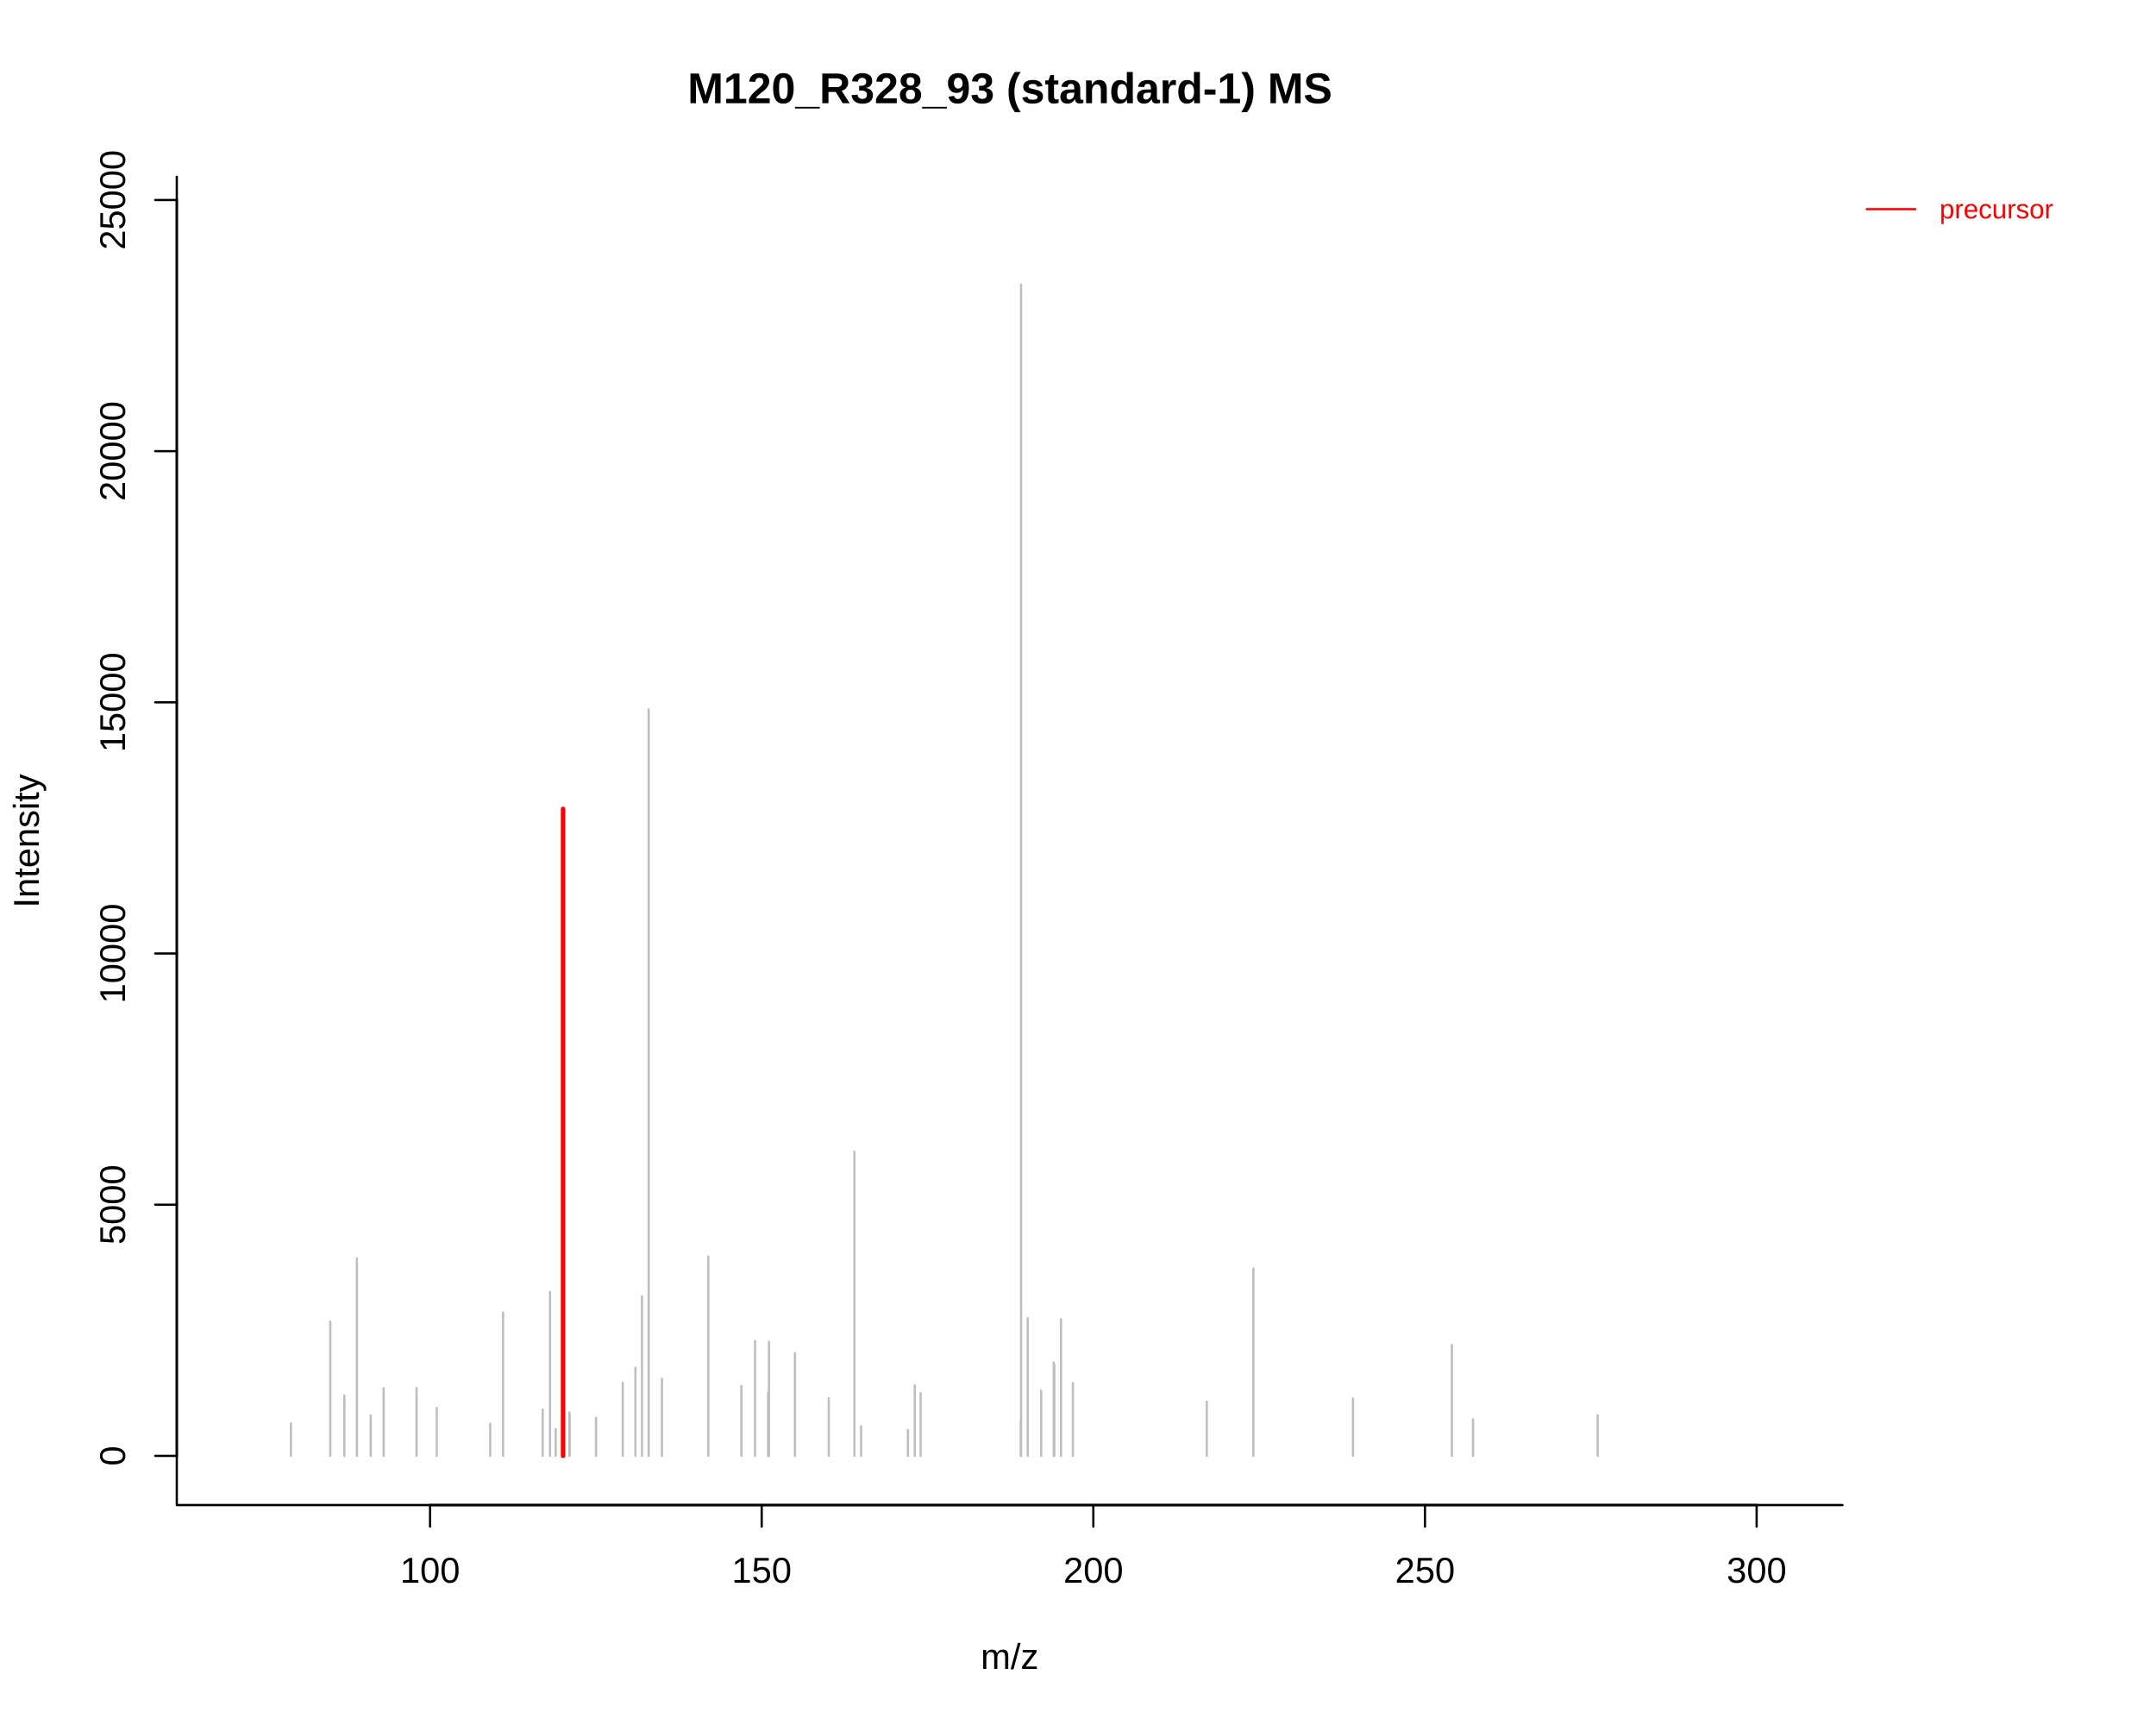
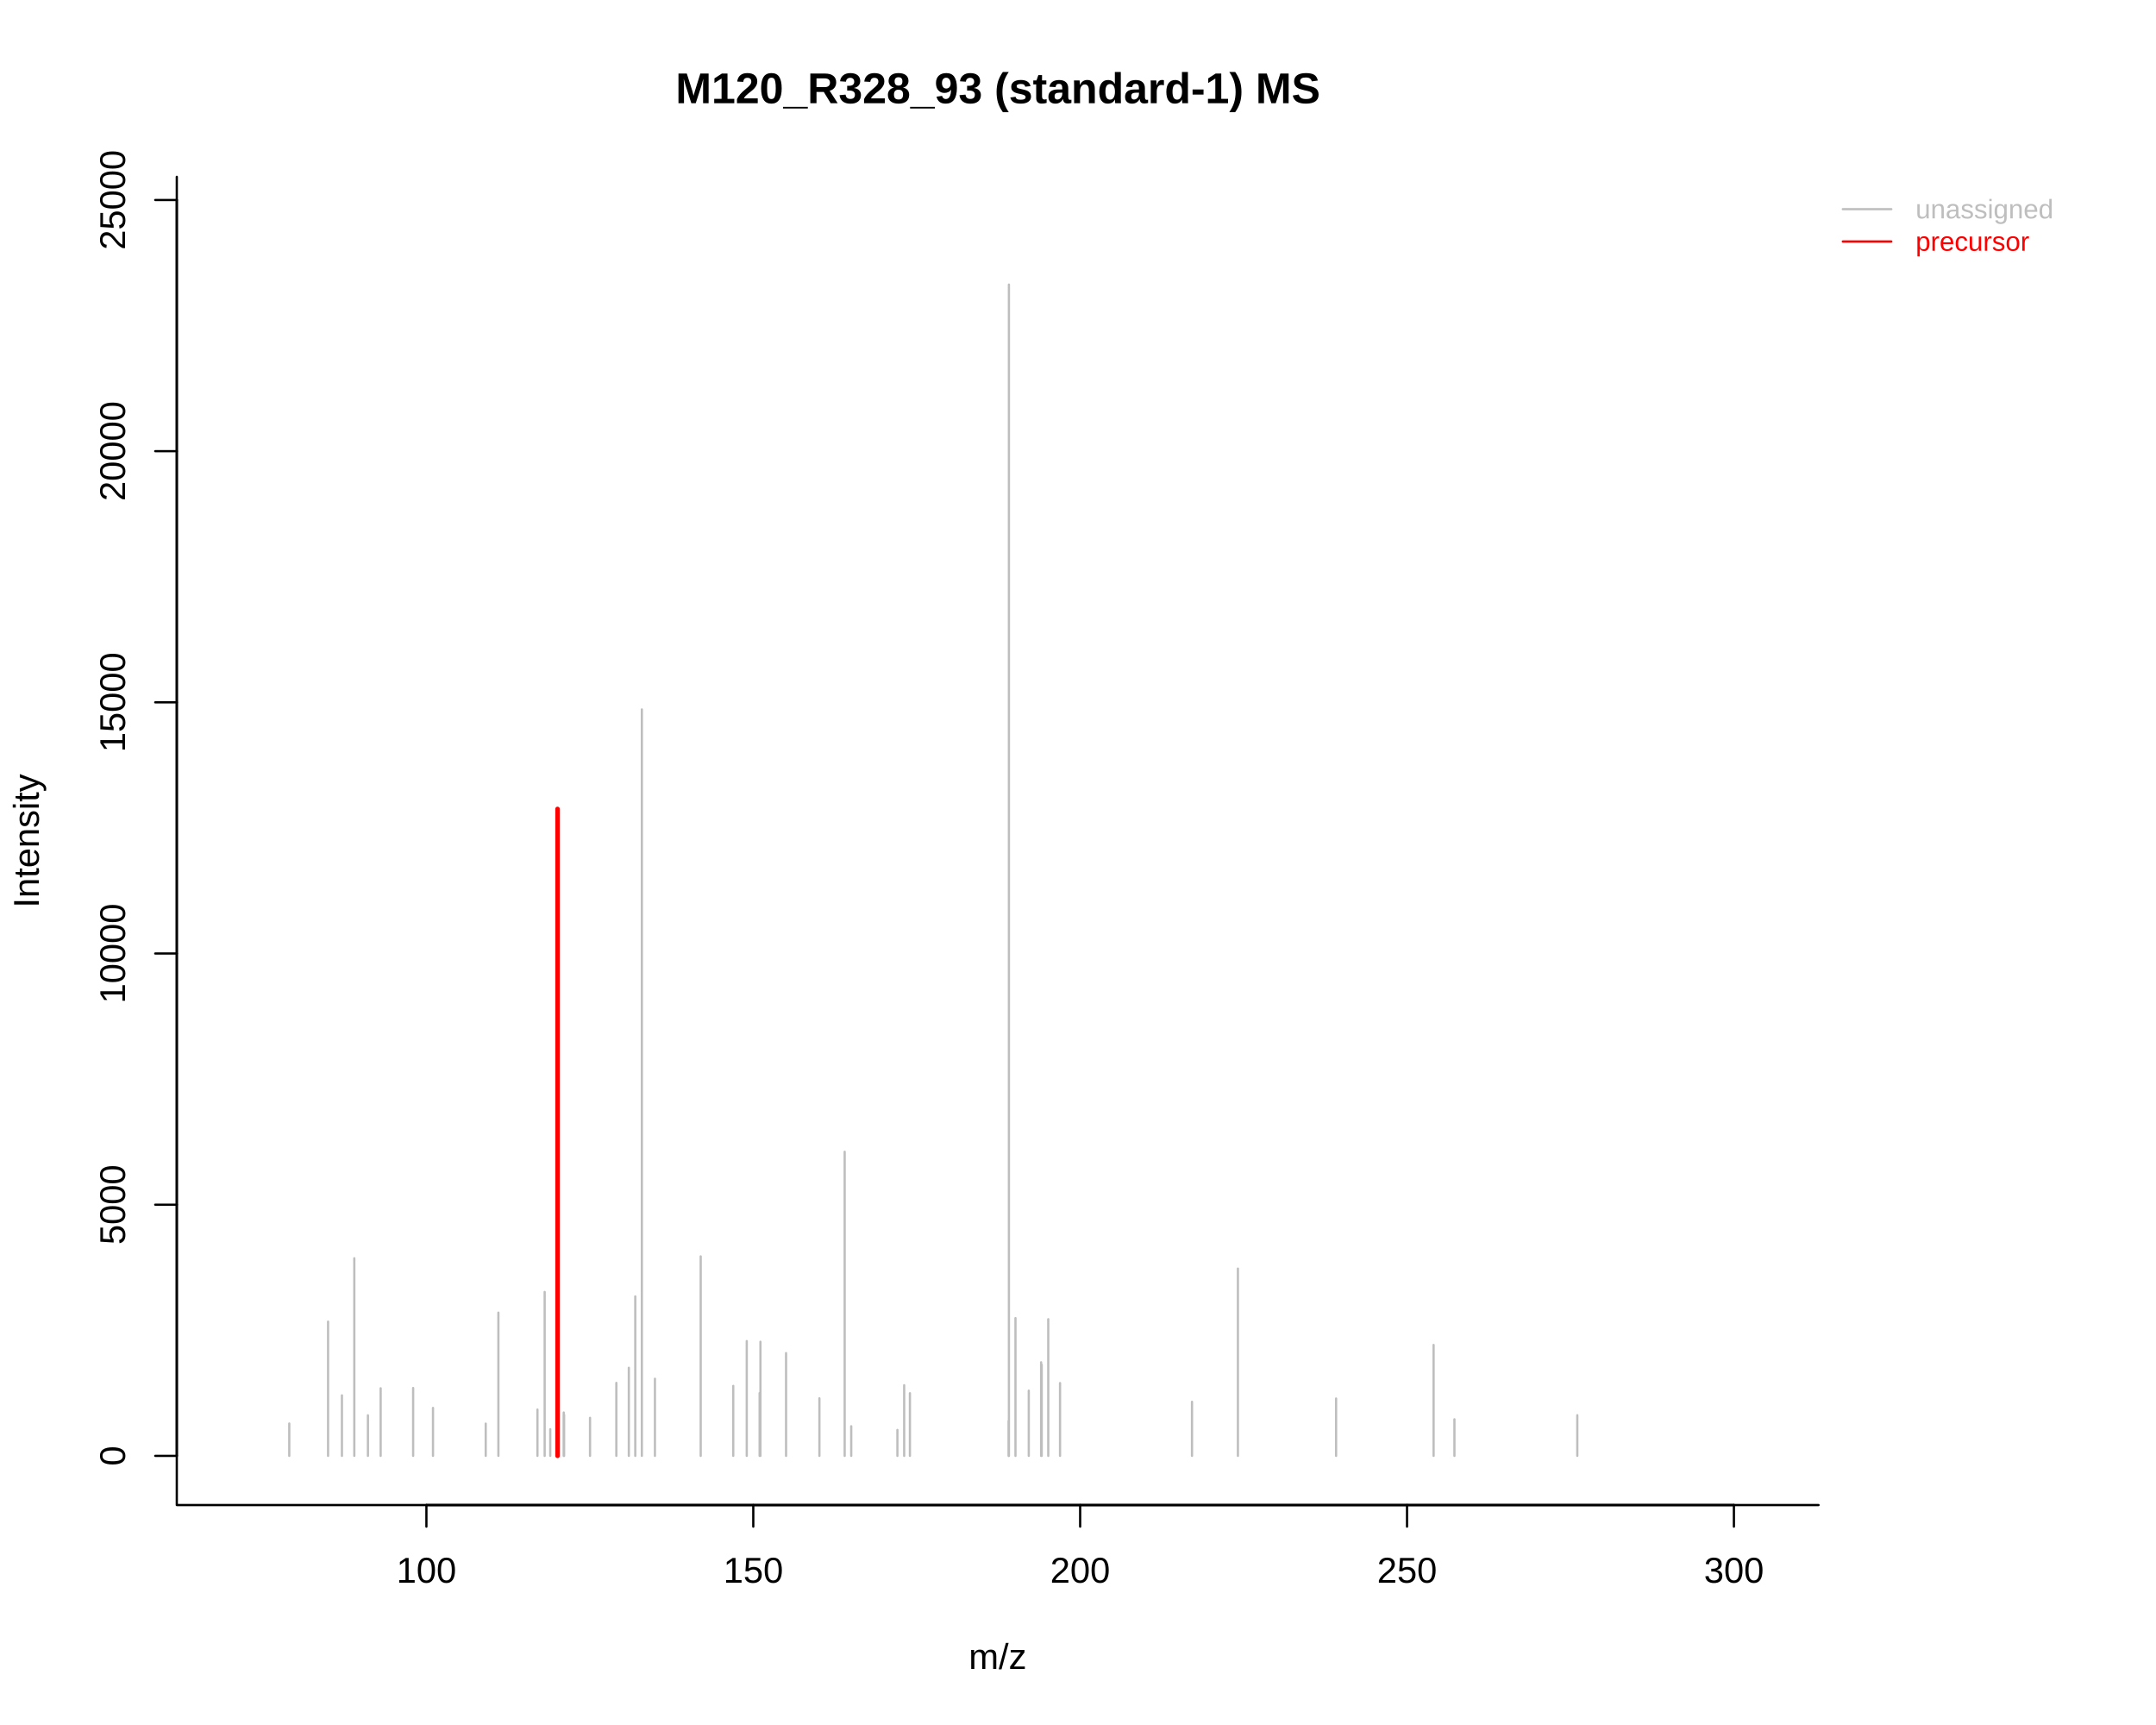
<svg xmlns="http://www.w3.org/2000/svg" viewBox="0 0 720.00 576.00">
  <defs>
    <style type="text/css">
    line, polyline, polygon, path, rect, circle {
      fill: none;
      stroke: #000000;
      stroke-linecap: round;
      stroke-linejoin: round;
      stroke-miterlimit: 10.00;
    }
  </style>
  </defs>
  <rect width="100%" height="100%" style="stroke: none; fill: #FFFFFF;" />
-   <line x1="143.62" y1="502.56" x2="586.63" y2="502.56" style="stroke-width: 0.75;" />
-   <line x1="143.62" y1="502.56" x2="143.62" y2="509.76" style="stroke-width: 0.75;" />
-   <line x1="254.37" y1="502.56" x2="254.37" y2="509.76" style="stroke-width: 0.75;" />
-   <line x1="365.12" y1="502.56" x2="365.12" y2="509.76" style="stroke-width: 0.75;" />
-   <line x1="475.88" y1="502.56" x2="475.88" y2="509.76" style="stroke-width: 0.75;" />
-   <line x1="586.63" y1="502.56" x2="586.63" y2="509.76" style="stroke-width: 0.75;" />
-   <text x="133.61" y="528.48" style="font-size: 12.00px; font-family: Liberation Sans;" textLength="20.02px" lengthAdjust="spacingAndGlyphs">100</text>
-   <text x="244.36" y="528.48" style="font-size: 12.00px; font-family: Liberation Sans;" textLength="20.02px" lengthAdjust="spacingAndGlyphs">150</text>
-   <text x="355.12" y="528.48" style="font-size: 12.00px; font-family: Liberation Sans;" textLength="20.02px" lengthAdjust="spacingAndGlyphs">200</text>
-   <text x="465.87" y="528.48" style="font-size: 12.00px; font-family: Liberation Sans;" textLength="20.02px" lengthAdjust="spacingAndGlyphs">250</text>
-   <text x="576.62" y="528.48" style="font-size: 12.00px; font-family: Liberation Sans;" textLength="20.02px" lengthAdjust="spacingAndGlyphs">300</text>
+   <line x1="142.40" y1="502.56" x2="579.04" y2="502.56" style="stroke-width: 0.75;" />
+   <line x1="142.40" y1="502.56" x2="142.40" y2="509.76" style="stroke-width: 0.75;" />
+   <line x1="251.56" y1="502.56" x2="251.56" y2="509.76" style="stroke-width: 0.75;" />
+   <line x1="360.72" y1="502.56" x2="360.72" y2="509.76" style="stroke-width: 0.75;" />
+   <line x1="469.88" y1="502.56" x2="469.88" y2="509.76" style="stroke-width: 0.75;" />
+   <line x1="579.04" y1="502.56" x2="579.04" y2="509.76" style="stroke-width: 0.75;" />
+   <text x="132.39" y="528.48" style="font-size: 12.00px; font-family: Liberation Sans;" textLength="20.02px" lengthAdjust="spacingAndGlyphs">100</text>
+   <text x="241.55" y="528.48" style="font-size: 12.00px; font-family: Liberation Sans;" textLength="20.02px" lengthAdjust="spacingAndGlyphs">150</text>
+   <text x="350.71" y="528.48" style="font-size: 12.00px; font-family: Liberation Sans;" textLength="20.02px" lengthAdjust="spacingAndGlyphs">200</text>
+   <text x="459.87" y="528.48" style="font-size: 12.00px; font-family: Liberation Sans;" textLength="20.02px" lengthAdjust="spacingAndGlyphs">250</text>
+   <text x="569.04" y="528.48" style="font-size: 12.00px; font-family: Liberation Sans;" textLength="20.02px" lengthAdjust="spacingAndGlyphs">300</text>
  <line x1="59.04" y1="486.13" x2="59.04" y2="66.78" style="stroke-width: 0.75;" />
  <line x1="59.04" y1="486.13" x2="51.84" y2="486.13" style="stroke-width: 0.75;" />
  <line x1="59.04" y1="402.26" x2="51.84" y2="402.26" style="stroke-width: 0.75;" />
  <line x1="59.04" y1="318.39" x2="51.84" y2="318.39" style="stroke-width: 0.75;" />
  <line x1="59.04" y1="234.52" x2="51.84" y2="234.52" style="stroke-width: 0.75;" />
  <line x1="59.04" y1="150.65" x2="51.84" y2="150.65" style="stroke-width: 0.75;" />
  <line x1="59.04" y1="66.78" x2="51.84" y2="66.78" style="stroke-width: 0.75;" />
  <text transform="translate(41.76,489.47) rotate(-90)" style="font-size: 12.00px; font-family: Liberation Sans;" textLength="6.67px" lengthAdjust="spacingAndGlyphs">0</text>
  <text transform="translate(41.76,415.61) rotate(-90)" style="font-size: 12.00px; font-family: Liberation Sans;" textLength="26.69px" lengthAdjust="spacingAndGlyphs">5000</text>
  <text transform="translate(41.76,335.07) rotate(-90)" style="font-size: 12.00px; font-family: Liberation Sans;" textLength="33.36px" lengthAdjust="spacingAndGlyphs">10000</text>
  <text transform="translate(41.76,251.20) rotate(-90)" style="font-size: 12.00px; font-family: Liberation Sans;" textLength="33.36px" lengthAdjust="spacingAndGlyphs">15000</text>
  <text transform="translate(41.76,167.33) rotate(-90)" style="font-size: 12.00px; font-family: Liberation Sans;" textLength="33.36px" lengthAdjust="spacingAndGlyphs">20000</text>
  <text transform="translate(41.76,83.46) rotate(-90)" style="font-size: 12.00px; font-family: Liberation Sans;" textLength="33.36px" lengthAdjust="spacingAndGlyphs">25000</text>
-   <polyline points="59.04,59.04 59.04,502.56 615.31,502.56 " style="stroke-width: 0.75;" />
+   <polyline points="59.04,59.04 59.04,502.56 607.31,502.56 " style="stroke-width: 0.75;" />
  <defs>
-     <clipPath id="cpMC4wMHw2NDUuNTV8NTc2LjAwfDAuMDA=">
-       <rect x="0.00" y="0.00" width="645.55" height="576.00" />
+     <clipPath id="cpMC4wMHw2MzcuNTV8NTc2LjAwfDAuMDA=">
+       <rect x="0.00" y="0.00" width="637.55" height="576.00" />
    </clipPath>
  </defs>
-   <g clip-path="url(#cpMC4wMHw2NDUuNTV8NTc2LjAwfDAuMDA=)">
-     <text x="229.61" y="34.47" style="font-size: 14.40px; font-weight: bold; font-family: Liberation Sans;" textLength="215.12px" lengthAdjust="spacingAndGlyphs">M120_R328_93 (standard-1) MS</text>
+   <g clip-path="url(#cpMC4wMHw2MzcuNTV8NTc2LjAwfDAuMDA=)">
+     <text x="225.61" y="34.47" style="font-size: 14.40px; font-weight: bold; font-family: Liberation Sans;" textLength="215.12px" lengthAdjust="spacingAndGlyphs">M120_R328_93 (standard-1) MS</text>
  </g>
-   <g clip-path="url(#cpMC4wMHw2NDUuNTV8NTc2LjAwfDAuMDA=)">
-     <text x="327.51" y="557.28" style="font-size: 12.00px; font-family: Liberation Sans;" textLength="19.33px" lengthAdjust="spacingAndGlyphs">m/z</text>
+   <g clip-path="url(#cpMC4wMHw2MzcuNTV8NTc2LjAwfDAuMDA=)">
+     <text x="323.51" y="557.28" style="font-size: 12.00px; font-family: Liberation Sans;" textLength="19.33px" lengthAdjust="spacingAndGlyphs">m/z</text>
  </g>
-   <g clip-path="url(#cpMC4wMHw2NDUuNTV8NTc2LjAwfDAuMDA=)">
+   <g clip-path="url(#cpMC4wMHw2MzcuNTV8NTc2LjAwfDAuMDA=)">
    <text transform="translate(12.96,303.14) rotate(-90)" style="font-size: 12.00px; font-family: Liberation Sans;" textLength="44.67px" lengthAdjust="spacingAndGlyphs">Intensity</text>
  </g>
  <defs>
-     <clipPath id="cpNTkuMDR8NjE1LjMxfDUwMi41Nnw1OS4wNA==">
-       <rect x="59.04" y="59.04" width="556.27" height="443.52" />
+     <clipPath id="cpNTkuMDR8NjA3LjMxfDUwMi41Nnw1OS4wNA==">
+       <rect x="59.04" y="59.04" width="548.27" height="443.52" />
    </clipPath>
  </defs>
-   <line x1="97.15" y1="486.13" x2="97.15" y2="475.33" style="stroke-width: 0.75; stroke: #BEBEBE;" clip-path="url(#cpNTkuMDR8NjE1LjMxfDUwMi41Nnw1OS4wNA==)" />
-   <line x1="110.30" y1="486.13" x2="110.30" y2="441.31" style="stroke-width: 0.75; stroke: #BEBEBE;" clip-path="url(#cpNTkuMDR8NjE1LjMxfDUwMi41Nnw1OS4wNA==)" />
-   <line x1="115.00" y1="486.13" x2="115.00" y2="465.93" style="stroke-width: 0.75; stroke: #BEBEBE;" clip-path="url(#cpNTkuMDR8NjE1LjMxfDUwMi41Nnw1OS4wNA==)" />
-   <line x1="119.18" y1="486.13" x2="119.18" y2="420.14" style="stroke-width: 0.75; stroke: #BEBEBE;" clip-path="url(#cpNTkuMDR8NjE1LjMxfDUwMi41Nnw1OS4wNA==)" />
-   <line x1="123.80" y1="486.13" x2="123.80" y2="472.59" style="stroke-width: 0.75; stroke: #BEBEBE;" clip-path="url(#cpNTkuMDR8NjE1LjMxfDUwMi41Nnw1OS4wNA==)" />
-   <line x1="128.11" y1="486.13" x2="128.11" y2="463.56" style="stroke-width: 0.75; stroke: #BEBEBE;" clip-path="url(#cpNTkuMDR8NjE1LjMxfDUwMi41Nnw1OS4wNA==)" />
-   <line x1="139.12" y1="486.13" x2="139.12" y2="463.47" style="stroke-width: 0.75; stroke: #BEBEBE;" clip-path="url(#cpNTkuMDR8NjE1LjMxfDUwMi41Nnw1OS4wNA==)" />
-   <line x1="145.85" y1="486.13" x2="145.85" y2="470.12" style="stroke-width: 0.75; stroke: #BEBEBE;" clip-path="url(#cpNTkuMDR8NjE1LjMxfDUwMi41Nnw1OS4wNA==)" />
-   <line x1="163.72" y1="486.13" x2="163.72" y2="475.36" style="stroke-width: 0.75; stroke: #BEBEBE;" clip-path="url(#cpNTkuMDR8NjE1LjMxfDUwMi41Nnw1OS4wNA==)" />
-   <line x1="168.01" y1="486.13" x2="168.01" y2="438.30" style="stroke-width: 0.75; stroke: #BEBEBE;" clip-path="url(#cpNTkuMDR8NjE1LjMxfDUwMi41Nnw1OS4wNA==)" />
-   <line x1="181.24" y1="486.13" x2="181.24" y2="470.67" style="stroke-width: 0.75; stroke: #BEBEBE;" clip-path="url(#cpNTkuMDR8NjE1LjMxfDUwMi41Nnw1OS4wNA==)" />
-   <line x1="183.68" y1="486.13" x2="183.68" y2="431.40" style="stroke-width: 0.75; stroke: #BEBEBE;" clip-path="url(#cpNTkuMDR8NjE1LjMxfDUwMi41Nnw1OS4wNA==)" />
-   <line x1="185.58" y1="486.13" x2="185.58" y2="477.23" style="stroke-width: 0.75; stroke: #BEBEBE;" clip-path="url(#cpNTkuMDR8NjE1LjMxfDUwMi41Nnw1OS4wNA==)" />
-   <line x1="188.04" y1="486.13" x2="188.04" y2="270.11" style="stroke-width: 1.50; stroke: #FF0000;" clip-path="url(#cpNTkuMDR8NjE1LjMxfDUwMi41Nnw1OS4wNA==)" />
-   <line x1="190.15" y1="486.13" x2="190.15" y2="471.66" style="stroke-width: 0.75; stroke: #BEBEBE;" clip-path="url(#cpNTkuMDR8NjE1LjMxfDUwMi41Nnw1OS4wNA==)" />
-   <line x1="190.26" y1="486.13" x2="190.26" y2="472.43" style="stroke-width: 0.75; stroke: #BEBEBE;" clip-path="url(#cpNTkuMDR8NjE1LjMxfDUwMi41Nnw1OS4wNA==)" />
-   <line x1="199.05" y1="486.13" x2="199.05" y2="473.43" style="stroke-width: 0.75; stroke: #BEBEBE;" clip-path="url(#cpNTkuMDR8NjE1LjMxfDUwMi41Nnw1OS4wNA==)" />
-   <line x1="207.97" y1="486.13" x2="207.97" y2="461.76" style="stroke-width: 0.75; stroke: #BEBEBE;" clip-path="url(#cpNTkuMDR8NjE1LjMxfDUwMi41Nnw1OS4wNA==)" />
-   <line x1="212.20" y1="486.13" x2="212.20" y2="456.71" style="stroke-width: 0.75; stroke: #BEBEBE;" clip-path="url(#cpNTkuMDR8NjE1LjMxfDUwMi41Nnw1OS4wNA==)" />
-   <line x1="214.39" y1="486.13" x2="214.39" y2="432.88" style="stroke-width: 0.75; stroke: #BEBEBE;" clip-path="url(#cpNTkuMDR8NjE1LjMxfDUwMi41Nnw1OS4wNA==)" />
-   <line x1="216.62" y1="486.13" x2="216.62" y2="236.88" style="stroke-width: 0.75; stroke: #BEBEBE;" clip-path="url(#cpNTkuMDR8NjE1LjMxfDUwMi41Nnw1OS4wNA==)" />
-   <line x1="221.05" y1="486.13" x2="221.05" y2="460.38" style="stroke-width: 0.75; stroke: #BEBEBE;" clip-path="url(#cpNTkuMDR8NjE1LjMxfDUwMi41Nnw1OS4wNA==)" />
-   <line x1="236.56" y1="486.13" x2="236.56" y2="419.52" style="stroke-width: 0.75; stroke: #BEBEBE;" clip-path="url(#cpNTkuMDR8NjE1LjMxfDUwMi41Nnw1OS4wNA==)" />
-   <line x1="247.59" y1="486.13" x2="247.59" y2="462.77" style="stroke-width: 0.75; stroke: #BEBEBE;" clip-path="url(#cpNTkuMDR8NjE1LjMxfDUwMi41Nnw1OS4wNA==)" />
-   <line x1="252.16" y1="486.13" x2="252.16" y2="447.80" style="stroke-width: 0.75; stroke: #BEBEBE;" clip-path="url(#cpNTkuMDR8NjE1LjMxfDUwMi41Nnw1OS4wNA==)" />
-   <line x1="256.52" y1="486.13" x2="256.52" y2="465.16" style="stroke-width: 0.75; stroke: #BEBEBE;" clip-path="url(#cpNTkuMDR8NjE1LjMxfDUwMi41Nnw1OS4wNA==)" />
-   <line x1="256.80" y1="486.13" x2="256.80" y2="448.03" style="stroke-width: 0.75; stroke: #BEBEBE;" clip-path="url(#cpNTkuMDR8NjE1LjMxfDUwMi41Nnw1OS4wNA==)" />
-   <line x1="265.48" y1="486.13" x2="265.48" y2="451.81" style="stroke-width: 0.75; stroke: #BEBEBE;" clip-path="url(#cpNTkuMDR8NjE1LjMxfDUwMi41Nnw1OS4wNA==)" />
-   <line x1="276.77" y1="486.13" x2="276.77" y2="466.91" style="stroke-width: 0.75; stroke: #BEBEBE;" clip-path="url(#cpNTkuMDR8NjE1LjMxfDUwMi41Nnw1OS4wNA==)" />
-   <line x1="285.33" y1="486.13" x2="285.33" y2="384.59" style="stroke-width: 0.75; stroke: #BEBEBE;" clip-path="url(#cpNTkuMDR8NjE1LjMxfDUwMi41Nnw1OS4wNA==)" />
-   <line x1="287.56" y1="486.13" x2="287.56" y2="476.24" style="stroke-width: 0.75; stroke: #BEBEBE;" clip-path="url(#cpNTkuMDR8NjE1LjMxfDUwMi41Nnw1OS4wNA==)" />
-   <line x1="303.20" y1="486.13" x2="303.20" y2="477.47" style="stroke-width: 0.75; stroke: #BEBEBE;" clip-path="url(#cpNTkuMDR8NjE1LjMxfDUwMi41Nnw1OS4wNA==)" />
-   <line x1="305.49" y1="486.13" x2="305.49" y2="462.54" style="stroke-width: 0.75; stroke: #BEBEBE;" clip-path="url(#cpNTkuMDR8NjE1LjMxfDUwMi41Nnw1OS4wNA==)" />
-   <line x1="307.45" y1="486.13" x2="307.45" y2="465.22" style="stroke-width: 0.75; stroke: #BEBEBE;" clip-path="url(#cpNTkuMDR8NjE1LjMxfDUwMi41Nnw1OS4wNA==)" />
-   <line x1="340.91" y1="486.13" x2="340.91" y2="474.51" style="stroke-width: 0.75; stroke: #BEBEBE;" clip-path="url(#cpNTkuMDR8NjE1LjMxfDUwMi41Nnw1OS4wNA==)" />
-   <line x1="340.99" y1="486.13" x2="340.99" y2="95.02" style="stroke-width: 0.75; stroke: #BEBEBE;" clip-path="url(#cpNTkuMDR8NjE1LjMxfDUwMi41Nnw1OS4wNA==)" />
-   <line x1="343.21" y1="486.13" x2="343.21" y2="440.13" style="stroke-width: 0.75; stroke: #BEBEBE;" clip-path="url(#cpNTkuMDR8NjE1LjMxfDUwMi41Nnw1OS4wNA==)" />
-   <line x1="347.71" y1="486.13" x2="347.71" y2="464.35" style="stroke-width: 0.75; stroke: #BEBEBE;" clip-path="url(#cpNTkuMDR8NjE1LjMxfDUwMi41Nnw1OS4wNA==)" />
-   <line x1="351.89" y1="486.13" x2="351.89" y2="454.89" style="stroke-width: 0.75; stroke: #BEBEBE;" clip-path="url(#cpNTkuMDR8NjE1LjMxfDUwMi41Nnw1OS4wNA==)" />
-   <line x1="352.09" y1="486.13" x2="352.09" y2="455.71" style="stroke-width: 0.75; stroke: #BEBEBE;" clip-path="url(#cpNTkuMDR8NjE1LjMxfDUwMi41Nnw1OS4wNA==)" />
-   <line x1="354.32" y1="486.13" x2="354.32" y2="440.49" style="stroke-width: 0.75; stroke: #BEBEBE;" clip-path="url(#cpNTkuMDR8NjE1LjMxfDUwMi41Nnw1OS4wNA==)" />
-   <line x1="358.30" y1="486.13" x2="358.30" y2="461.82" style="stroke-width: 0.75; stroke: #BEBEBE;" clip-path="url(#cpNTkuMDR8NjE1LjMxfDUwMi41Nnw1OS4wNA==)" />
-   <line x1="403.01" y1="486.13" x2="403.01" y2="468.07" style="stroke-width: 0.75; stroke: #BEBEBE;" clip-path="url(#cpNTkuMDR8NjE1LjMxfDUwMi41Nnw1OS4wNA==)" />
-   <line x1="418.57" y1="486.13" x2="418.57" y2="423.60" style="stroke-width: 0.75; stroke: #BEBEBE;" clip-path="url(#cpNTkuMDR8NjE1LjMxfDUwMi41Nnw1OS4wNA==)" />
-   <line x1="451.84" y1="486.13" x2="451.84" y2="466.98" style="stroke-width: 0.75; stroke: #BEBEBE;" clip-path="url(#cpNTkuMDR8NjE1LjMxfDUwMi41Nnw1OS4wNA==)" />
-   <line x1="484.87" y1="486.13" x2="484.87" y2="449.09" style="stroke-width: 0.75; stroke: #BEBEBE;" clip-path="url(#cpNTkuMDR8NjE1LjMxfDUwMi41Nnw1OS4wNA==)" />
-   <line x1="491.93" y1="486.13" x2="491.93" y2="473.92" style="stroke-width: 0.75; stroke: #BEBEBE;" clip-path="url(#cpNTkuMDR8NjE1LjMxfDUwMi41Nnw1OS4wNA==)" />
-   <line x1="533.56" y1="486.13" x2="533.56" y2="472.56" style="stroke-width: 0.75; stroke: #BEBEBE;" clip-path="url(#cpNTkuMDR8NjE1LjMxfDUwMi41Nnw1OS4wNA==)" />
+   <line x1="96.60" y1="486.13" x2="96.60" y2="475.33" style="stroke-width: 0.75; stroke: #BEBEBE;" clip-path="url(#cpNTkuMDR8NjA3LjMxfDUwMi41Nnw1OS4wNA==)" />
+   <line x1="109.56" y1="486.13" x2="109.56" y2="441.31" style="stroke-width: 0.75; stroke: #BEBEBE;" clip-path="url(#cpNTkuMDR8NjA3LjMxfDUwMi41Nnw1OS4wNA==)" />
+   <line x1="114.19" y1="486.13" x2="114.19" y2="465.93" style="stroke-width: 0.75; stroke: #BEBEBE;" clip-path="url(#cpNTkuMDR8NjA3LjMxfDUwMi41Nnw1OS4wNA==)" />
+   <line x1="118.32" y1="486.13" x2="118.32" y2="420.14" style="stroke-width: 0.75; stroke: #BEBEBE;" clip-path="url(#cpNTkuMDR8NjA3LjMxfDUwMi41Nnw1OS4wNA==)" />
+   <line x1="122.87" y1="486.13" x2="122.87" y2="472.59" style="stroke-width: 0.75; stroke: #BEBEBE;" clip-path="url(#cpNTkuMDR8NjA3LjMxfDUwMi41Nnw1OS4wNA==)" />
+   <line x1="127.12" y1="486.13" x2="127.12" y2="463.56" style="stroke-width: 0.75; stroke: #BEBEBE;" clip-path="url(#cpNTkuMDR8NjA3LjMxfDUwMi41Nnw1OS4wNA==)" />
+   <line x1="137.97" y1="486.13" x2="137.97" y2="463.47" style="stroke-width: 0.75; stroke: #BEBEBE;" clip-path="url(#cpNTkuMDR8NjA3LjMxfDUwMi41Nnw1OS4wNA==)" />
+   <line x1="144.60" y1="486.13" x2="144.60" y2="470.12" style="stroke-width: 0.75; stroke: #BEBEBE;" clip-path="url(#cpNTkuMDR8NjA3LjMxfDUwMi41Nnw1OS4wNA==)" />
+   <line x1="162.21" y1="486.13" x2="162.21" y2="475.36" style="stroke-width: 0.75; stroke: #BEBEBE;" clip-path="url(#cpNTkuMDR8NjA3LjMxfDUwMi41Nnw1OS4wNA==)" />
+   <line x1="166.44" y1="486.13" x2="166.44" y2="438.30" style="stroke-width: 0.75; stroke: #BEBEBE;" clip-path="url(#cpNTkuMDR8NjA3LjMxfDUwMi41Nnw1OS4wNA==)" />
+   <line x1="179.48" y1="486.13" x2="179.48" y2="470.67" style="stroke-width: 0.75; stroke: #BEBEBE;" clip-path="url(#cpNTkuMDR8NjA3LjMxfDUwMi41Nnw1OS4wNA==)" />
+   <line x1="181.89" y1="486.13" x2="181.89" y2="431.40" style="stroke-width: 0.75; stroke: #BEBEBE;" clip-path="url(#cpNTkuMDR8NjA3LjMxfDUwMi41Nnw1OS4wNA==)" />
+   <line x1="183.76" y1="486.13" x2="183.76" y2="477.23" style="stroke-width: 0.75; stroke: #BEBEBE;" clip-path="url(#cpNTkuMDR8NjA3LjMxfDUwMi41Nnw1OS4wNA==)" />
+   <line x1="186.19" y1="486.13" x2="186.19" y2="270.11" style="stroke-width: 1.50; stroke: #FF0000;" clip-path="url(#cpNTkuMDR8NjA3LjMxfDUwMi41Nnw1OS4wNA==)" />
+   <line x1="188.26" y1="486.13" x2="188.26" y2="471.66" style="stroke-width: 0.75; stroke: #BEBEBE;" clip-path="url(#cpNTkuMDR8NjA3LjMxfDUwMi41Nnw1OS4wNA==)" />
+   <line x1="188.38" y1="486.13" x2="188.38" y2="472.43" style="stroke-width: 0.75; stroke: #BEBEBE;" clip-path="url(#cpNTkuMDR8NjA3LjMxfDUwMi41Nnw1OS4wNA==)" />
+   <line x1="197.04" y1="486.13" x2="197.04" y2="473.43" style="stroke-width: 0.75; stroke: #BEBEBE;" clip-path="url(#cpNTkuMDR8NjA3LjMxfDUwMi41Nnw1OS4wNA==)" />
+   <line x1="205.83" y1="486.13" x2="205.83" y2="461.76" style="stroke-width: 0.75; stroke: #BEBEBE;" clip-path="url(#cpNTkuMDR8NjA3LjMxfDUwMi41Nnw1OS4wNA==)" />
+   <line x1="210.00" y1="486.13" x2="210.00" y2="456.71" style="stroke-width: 0.75; stroke: #BEBEBE;" clip-path="url(#cpNTkuMDR8NjA3LjMxfDUwMi41Nnw1OS4wNA==)" />
+   <line x1="212.15" y1="486.13" x2="212.15" y2="432.88" style="stroke-width: 0.75; stroke: #BEBEBE;" clip-path="url(#cpNTkuMDR8NjA3LjMxfDUwMi41Nnw1OS4wNA==)" />
+   <line x1="214.35" y1="486.13" x2="214.35" y2="236.88" style="stroke-width: 0.75; stroke: #BEBEBE;" clip-path="url(#cpNTkuMDR8NjA3LjMxfDUwMi41Nnw1OS4wNA==)" />
+   <line x1="218.72" y1="486.13" x2="218.72" y2="460.38" style="stroke-width: 0.75; stroke: #BEBEBE;" clip-path="url(#cpNTkuMDR8NjA3LjMxfDUwMi41Nnw1OS4wNA==)" />
+   <line x1="234.00" y1="486.13" x2="234.00" y2="419.52" style="stroke-width: 0.75; stroke: #BEBEBE;" clip-path="url(#cpNTkuMDR8NjA3LjMxfDUwMi41Nnw1OS4wNA==)" />
+   <line x1="244.87" y1="486.13" x2="244.87" y2="462.77" style="stroke-width: 0.75; stroke: #BEBEBE;" clip-path="url(#cpNTkuMDR8NjA3LjMxfDUwMi41Nnw1OS4wNA==)" />
+   <line x1="249.38" y1="486.13" x2="249.38" y2="447.80" style="stroke-width: 0.75; stroke: #BEBEBE;" clip-path="url(#cpNTkuMDR8NjA3LjMxfDUwMi41Nnw1OS4wNA==)" />
+   <line x1="253.68" y1="486.13" x2="253.68" y2="465.16" style="stroke-width: 0.75; stroke: #BEBEBE;" clip-path="url(#cpNTkuMDR8NjA3LjMxfDUwMi41Nnw1OS4wNA==)" />
+   <line x1="253.95" y1="486.13" x2="253.95" y2="448.03" style="stroke-width: 0.75; stroke: #BEBEBE;" clip-path="url(#cpNTkuMDR8NjA3LjMxfDUwMi41Nnw1OS4wNA==)" />
+   <line x1="262.51" y1="486.13" x2="262.51" y2="451.81" style="stroke-width: 0.75; stroke: #BEBEBE;" clip-path="url(#cpNTkuMDR8NjA3LjMxfDUwMi41Nnw1OS4wNA==)" />
+   <line x1="273.64" y1="486.13" x2="273.64" y2="466.91" style="stroke-width: 0.75; stroke: #BEBEBE;" clip-path="url(#cpNTkuMDR8NjA3LjMxfDUwMi41Nnw1OS4wNA==)" />
+   <line x1="282.08" y1="486.13" x2="282.08" y2="384.59" style="stroke-width: 0.75; stroke: #BEBEBE;" clip-path="url(#cpNTkuMDR8NjA3LjMxfDUwMi41Nnw1OS4wNA==)" />
+   <line x1="284.27" y1="486.13" x2="284.27" y2="476.24" style="stroke-width: 0.75; stroke: #BEBEBE;" clip-path="url(#cpNTkuMDR8NjA3LjMxfDUwMi41Nnw1OS4wNA==)" />
+   <line x1="299.69" y1="486.13" x2="299.69" y2="477.47" style="stroke-width: 0.75; stroke: #BEBEBE;" clip-path="url(#cpNTkuMDR8NjA3LjMxfDUwMi41Nnw1OS4wNA==)" />
+   <line x1="301.95" y1="486.13" x2="301.95" y2="462.54" style="stroke-width: 0.75; stroke: #BEBEBE;" clip-path="url(#cpNTkuMDR8NjA3LjMxfDUwMi41Nnw1OS4wNA==)" />
+   <line x1="303.87" y1="486.13" x2="303.87" y2="465.22" style="stroke-width: 0.75; stroke: #BEBEBE;" clip-path="url(#cpNTkuMDR8NjA3LjMxfDUwMi41Nnw1OS4wNA==)" />
+   <line x1="336.86" y1="486.13" x2="336.86" y2="474.51" style="stroke-width: 0.75; stroke: #BEBEBE;" clip-path="url(#cpNTkuMDR8NjA3LjMxfDUwMi41Nnw1OS4wNA==)" />
+   <line x1="336.93" y1="486.13" x2="336.93" y2="95.02" style="stroke-width: 0.75; stroke: #BEBEBE;" clip-path="url(#cpNTkuMDR8NjA3LjMxfDUwMi41Nnw1OS4wNA==)" />
+   <line x1="339.12" y1="486.13" x2="339.12" y2="440.13" style="stroke-width: 0.75; stroke: #BEBEBE;" clip-path="url(#cpNTkuMDR8NjA3LjMxfDUwMi41Nnw1OS4wNA==)" />
+   <line x1="343.56" y1="486.13" x2="343.56" y2="464.35" style="stroke-width: 0.75; stroke: #BEBEBE;" clip-path="url(#cpNTkuMDR8NjA3LjMxfDUwMi41Nnw1OS4wNA==)" />
+   <line x1="347.68" y1="486.13" x2="347.68" y2="454.89" style="stroke-width: 0.75; stroke: #BEBEBE;" clip-path="url(#cpNTkuMDR8NjA3LjMxfDUwMi41Nnw1OS4wNA==)" />
+   <line x1="347.88" y1="486.13" x2="347.88" y2="455.71" style="stroke-width: 0.75; stroke: #BEBEBE;" clip-path="url(#cpNTkuMDR8NjA3LjMxfDUwMi41Nnw1OS4wNA==)" />
+   <line x1="350.07" y1="486.13" x2="350.07" y2="440.49" style="stroke-width: 0.75; stroke: #BEBEBE;" clip-path="url(#cpNTkuMDR8NjA3LjMxfDUwMi41Nnw1OS4wNA==)" />
+   <line x1="354.00" y1="486.13" x2="354.00" y2="461.82" style="stroke-width: 0.75; stroke: #BEBEBE;" clip-path="url(#cpNTkuMDR8NjA3LjMxfDUwMi41Nnw1OS4wNA==)" />
+   <line x1="398.07" y1="486.13" x2="398.07" y2="468.07" style="stroke-width: 0.75; stroke: #BEBEBE;" clip-path="url(#cpNTkuMDR8NjA3LjMxfDUwMi41Nnw1OS4wNA==)" />
+   <line x1="413.40" y1="486.13" x2="413.40" y2="423.60" style="stroke-width: 0.75; stroke: #BEBEBE;" clip-path="url(#cpNTkuMDR8NjA3LjMxfDUwMi41Nnw1OS4wNA==)" />
+   <line x1="446.19" y1="486.13" x2="446.19" y2="466.98" style="stroke-width: 0.75; stroke: #BEBEBE;" clip-path="url(#cpNTkuMDR8NjA3LjMxfDUwMi41Nnw1OS4wNA==)" />
+   <line x1="478.75" y1="486.13" x2="478.75" y2="449.09" style="stroke-width: 0.75; stroke: #BEBEBE;" clip-path="url(#cpNTkuMDR8NjA3LjMxfDUwMi41Nnw1OS4wNA==)" />
+   <line x1="485.71" y1="486.13" x2="485.71" y2="473.92" style="stroke-width: 0.75; stroke: #BEBEBE;" clip-path="url(#cpNTkuMDR8NjA3LjMxfDUwMi41Nnw1OS4wNA==)" />
+   <line x1="526.74" y1="486.13" x2="526.74" y2="472.56" style="stroke-width: 0.75; stroke: #BEBEBE;" clip-path="url(#cpNTkuMDR8NjA3LjMxfDUwMi41Nnw1OS4wNA==)" />
  <defs>
    <clipPath id="cpMC4wMHw3MjAuMDB8NTc2LjAwfDAuMDA=">
      <rect x="0.00" y="0.00" width="720.00" height="576.00" />
    </clipPath>
  </defs>
-   <line x1="623.41" y1="69.84" x2="639.61" y2="69.84" style="stroke-width: 0.75; stroke: #FF0000;" clip-path="url(#cpMC4wMHw3MjAuMDB8NTc2LjAwfDAuMDA=)" />
+   <line x1="615.41" y1="69.84" x2="631.61" y2="69.84" style="stroke-width: 0.75; stroke: #BEBEBE;" clip-path="url(#cpMC4wMHw3MjAuMDB8NTc2LjAwfDAuMDA=)" />
+   <line x1="615.41" y1="80.64" x2="631.61" y2="80.64" style="stroke-width: 0.75; stroke: #FF0000;" clip-path="url(#cpMC4wMHw3MjAuMDB8NTc2LjAwfDAuMDA=)" />
  <g clip-path="url(#cpMC4wMHw3MjAuMDB8NTc2LjAwfDAuMDA=)">
-     <text x="647.71" y="72.93" style="font-size: 9.00px; fill: #FF0000; font-family: Liberation Sans;" textLength="38.00px" lengthAdjust="spacingAndGlyphs">precursor</text>
+     <text x="639.71" y="72.93" style="font-size: 9.00px; fill: #BEBEBE; font-family: Liberation Sans;" textLength="46.00px" lengthAdjust="spacingAndGlyphs">unassigned</text>
+   </g>
+   <g clip-path="url(#cpMC4wMHw3MjAuMDB8NTc2LjAwfDAuMDA=)">
+     <text x="639.71" y="83.73" style="font-size: 9.00px; fill: #FF0000; font-family: Liberation Sans;" textLength="38.00px" lengthAdjust="spacingAndGlyphs">precursor</text>
  </g>
</svg>
